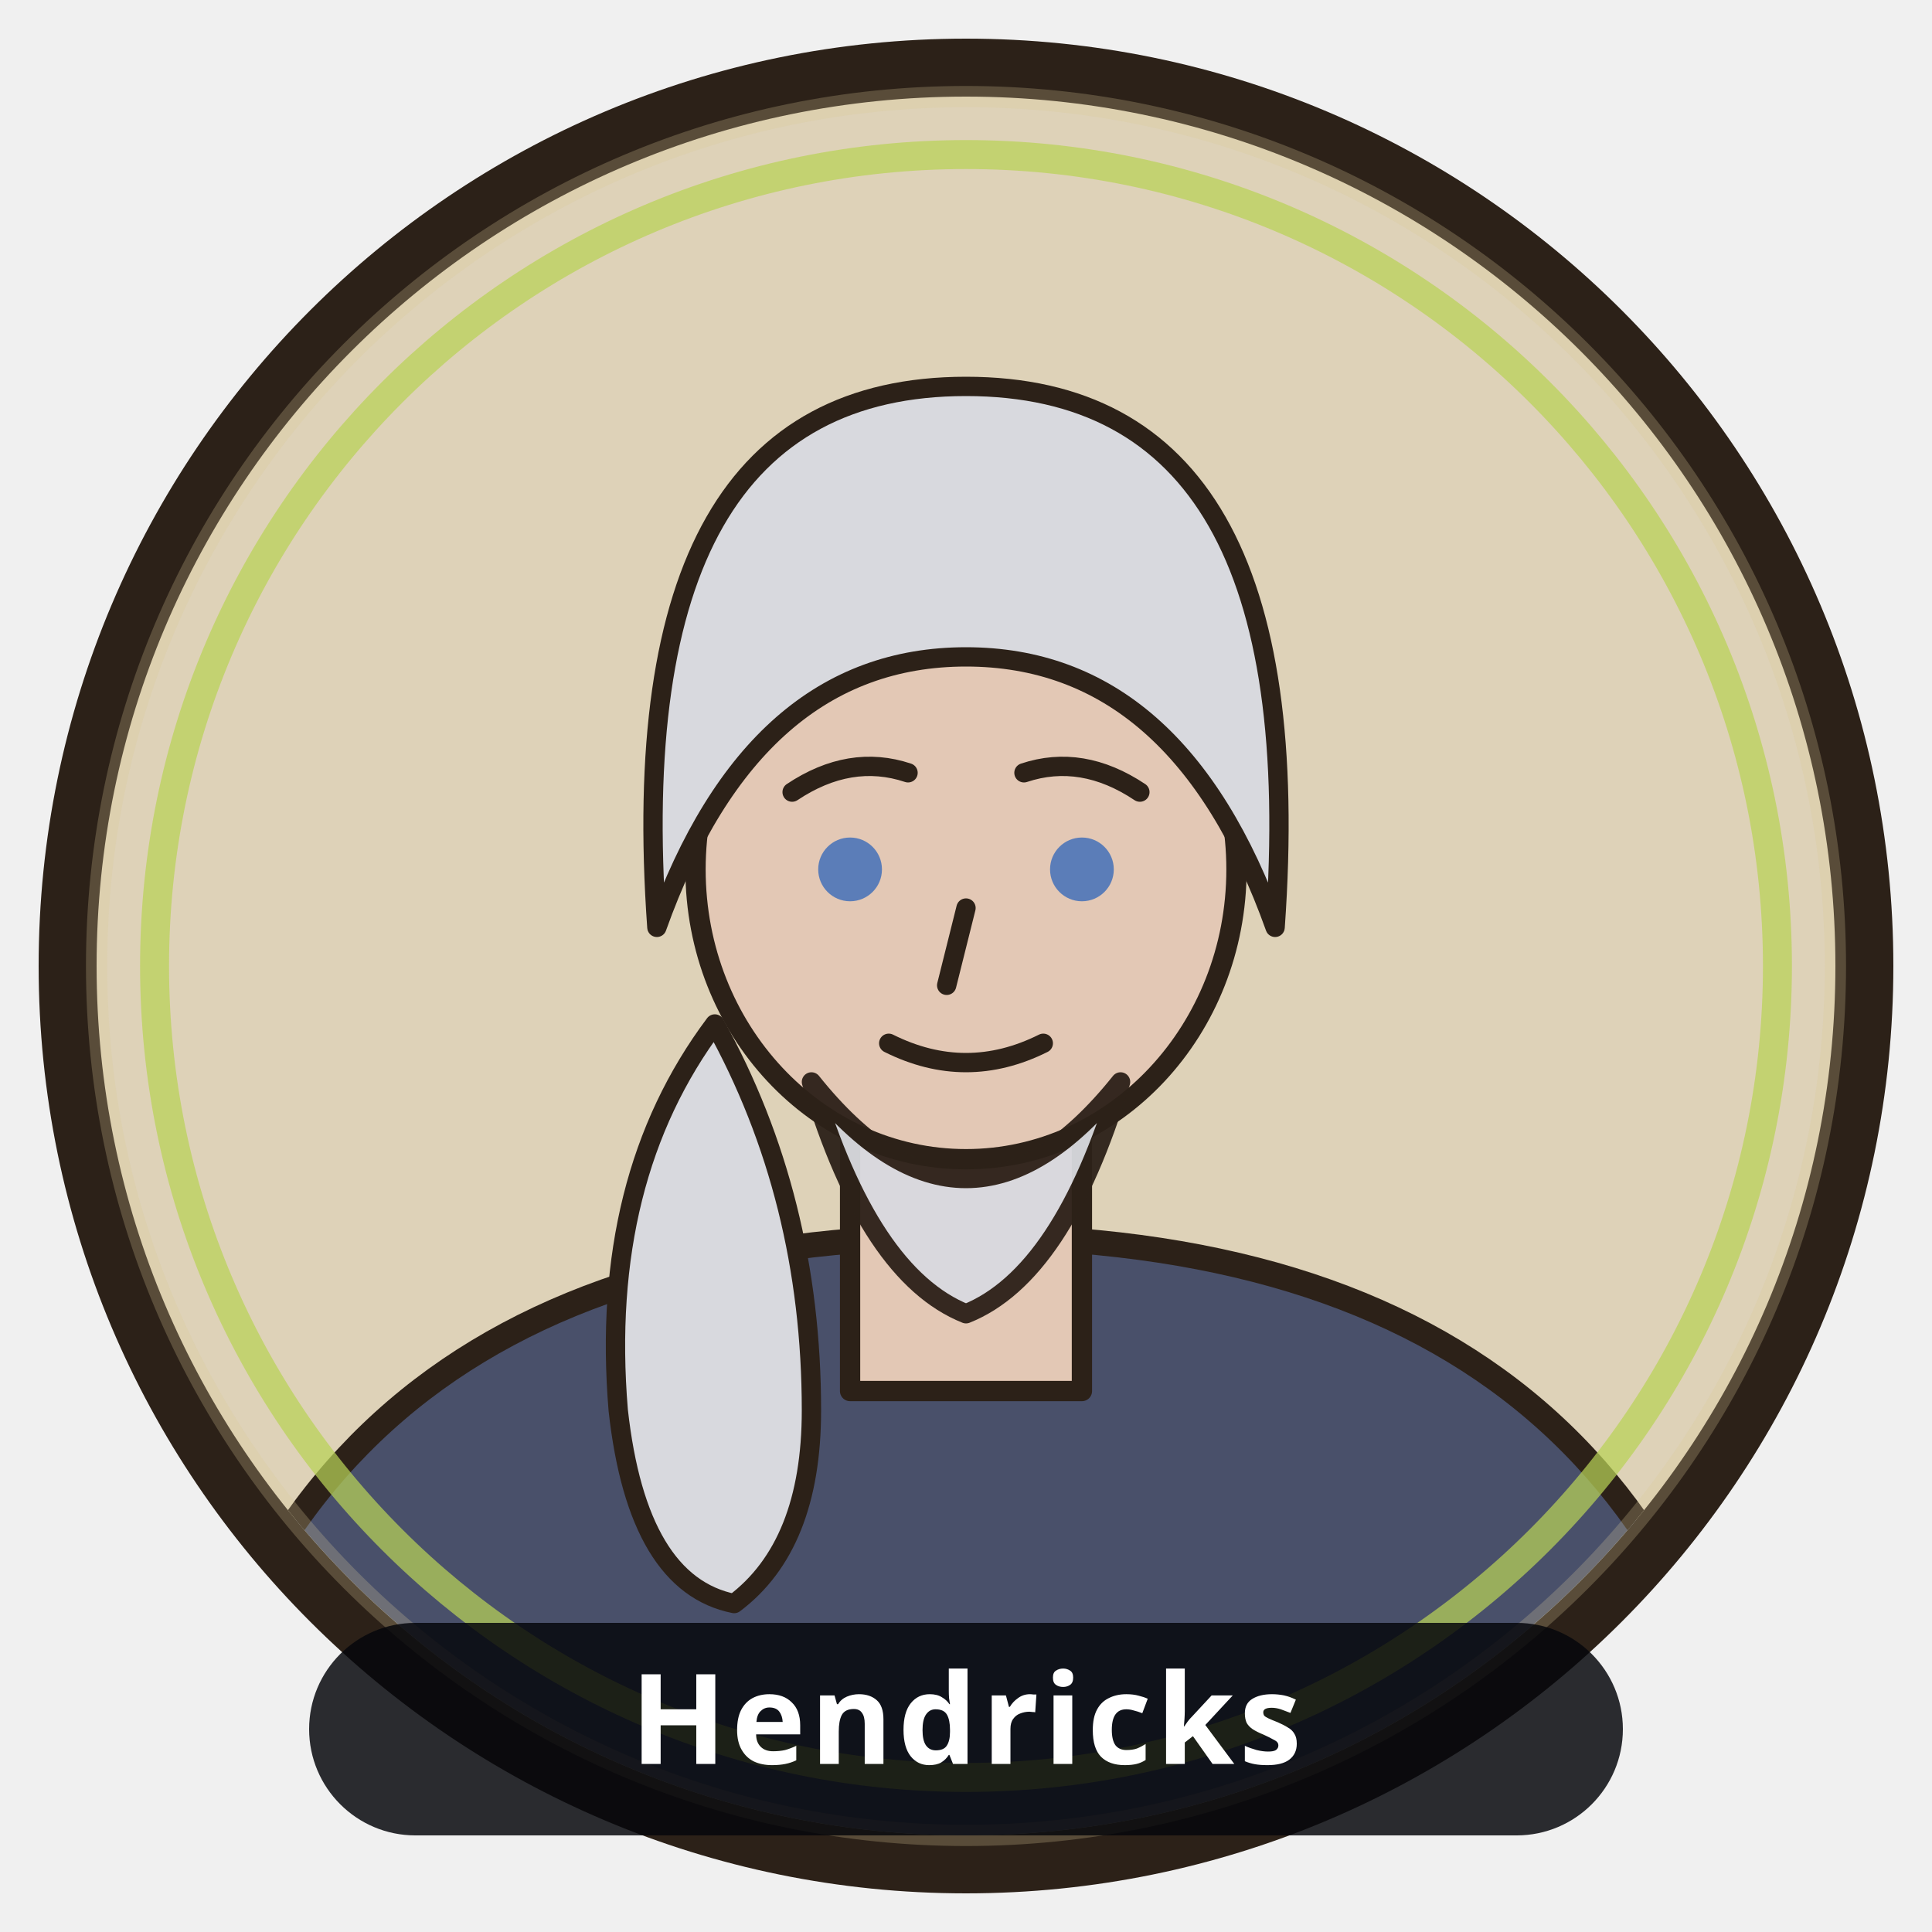
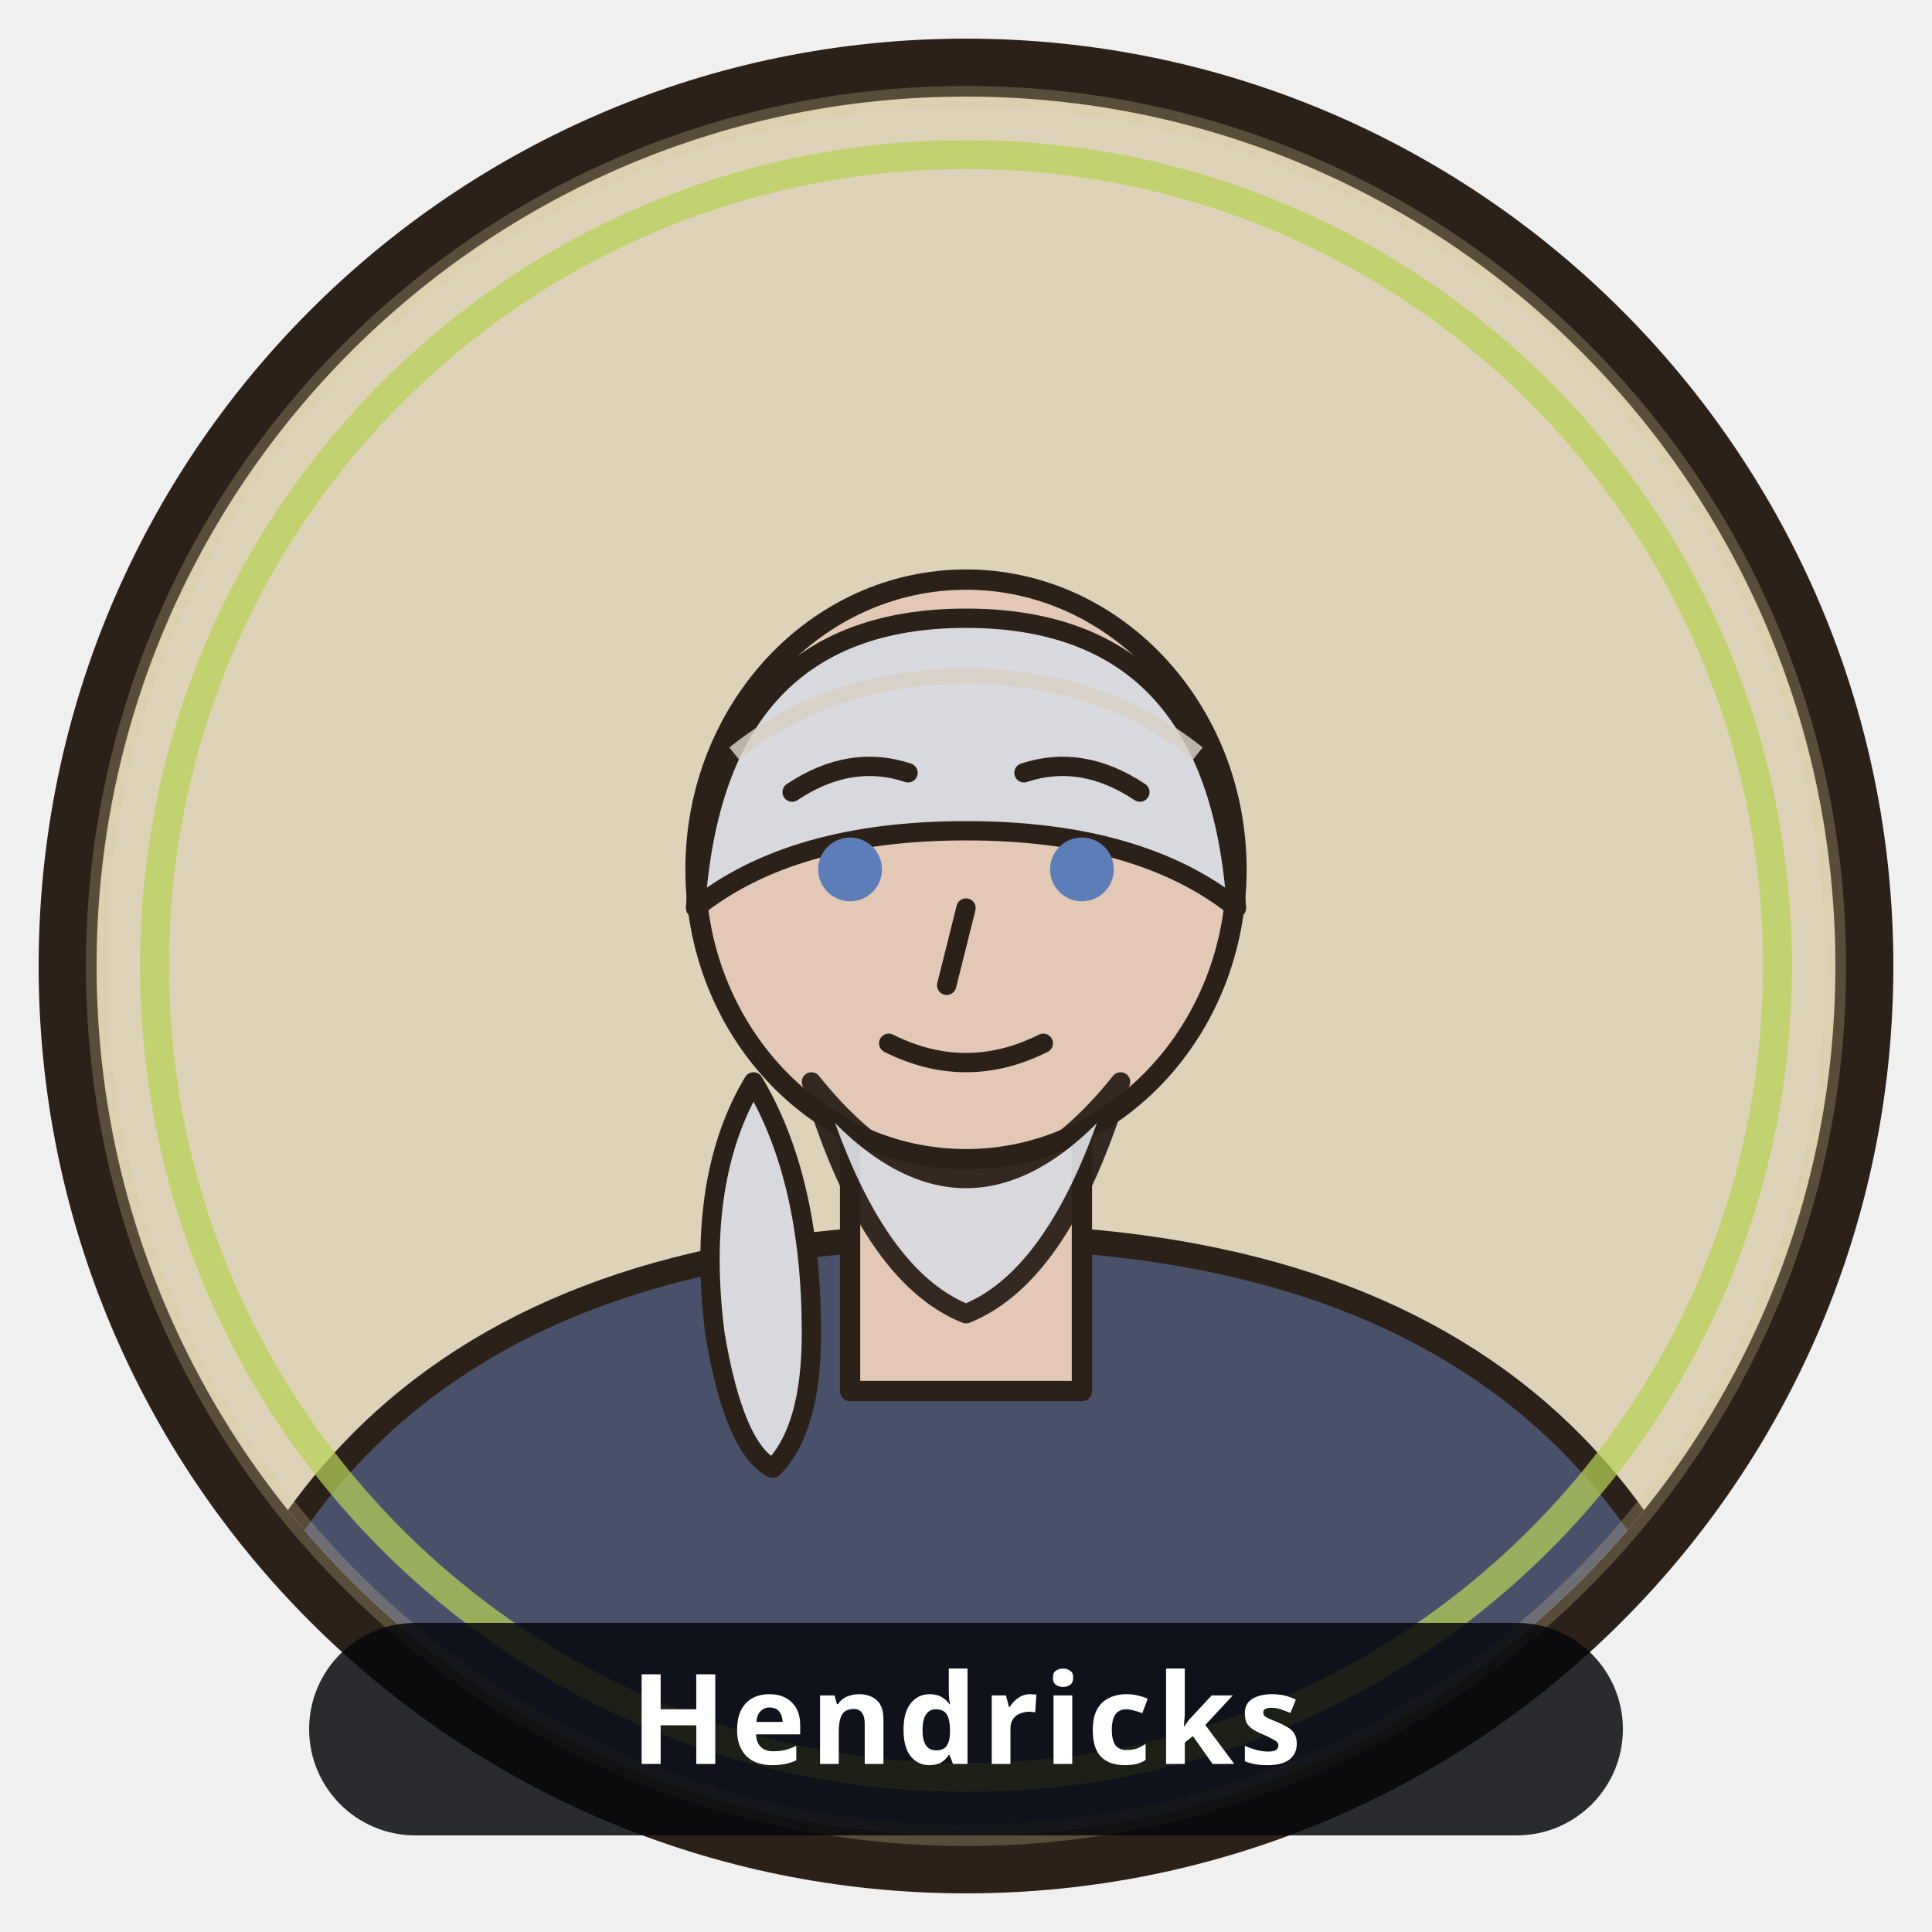
<svg xmlns="http://www.w3.org/2000/svg" viewBox="0 0 100 100" role="img" aria-label="hendricks token">
  <style>
.ring{fill:#ded2b8;stroke:#2c2118;stroke-width:3;}
.gold{fill:none;stroke:hsl(72 58% 58%);stroke-width:1.5;opacity:.72;}
.cloak{fill:#49506a;stroke:#2c2118;stroke-width:1.3;stroke-linejoin:round;}
.skin{fill:#e3c8b5;stroke:#2c2118;stroke-width:1.05;stroke-linejoin:round;}
.hair{fill:#d8d9de;stroke:#2c2118;stroke-width:1;stroke-linejoin:round;}
.ln{fill:none;stroke:#2c2118;stroke-width:1;stroke-linecap:round;}
.hl{fill:none;stroke:#d7d0c2;stroke-width:.8;opacity:.84;}
.eye{fill:#5b7db8;}
.horn{fill:#75615a;stroke:#2c2118;stroke-width:.9;}
.tooth{fill:#dfd9cc;stroke:#2c2118;stroke-width:.6;}
.scale{fill:#6f7b8d;stroke:#2c2118;stroke-width:.7;opacity:.8;}
</style>
  <circle class="ring" cx="50" cy="50" r="46.5" />
  <clipPath id="t">
    <circle cx="50" cy="50" r="45" />
  </clipPath>
  <g clip-path="url(#t)">
    <path class="cloak" d="M8,100 q4,-36 42,-36 q38,0 42,36 Z" />
    <rect class="skin" x="44" y="58" width="12" height="14" />
-     <path class="hair" d="M37,53 q-6,8 -5,20 q1,9 6,10 q4,-3 4,-10 q0,-11 -5,-20 Z" />
+     <path class="hair" d="M39,56 q-3,5 -2,13 q1,6 3,7 q2,-2 2,-7 q0,-8 -3,-13 Z" />
    <ellipse class="skin" cx="50" cy="45" rx="14" ry="15" />
-     <path class="hair" d="M34,48 q-2,-28 16,-28 q18,0 16,28 q-5,-14 -16,-14 q-11,0 -16,14 Z" />
+     <path class="hair" d="M36,47 q1,-15 14,-15 q13,0 14,15 q-5,-4 -14,-4 q-9,0 -14,4 Z" />
    <circle class="eye" cx="44" cy="45" r="1.65" />
    <circle class="eye" cx="56" cy="45" r="1.65" />
    <path class="ln" d="M41,41 q3,-2 6,-1 M53,40 q3,-1 6,1" stroke-width=".9" />
    <line class="ln" x1="50" y1="47" x2="49" y2="51" stroke-width=".8" />
    <path class="ln" d="M46,54 q4,2 8,0" stroke-width=".92" />
    <path class="hair" d="M42,56 q8,10 16,0 q-3,10 -8,12 q-5,-2 -8,-12 Z" opacity=".95" />
+     <path class="hl" d="M38,39 q5,-4 12,-4 q7,0 12,4" />
  </g>
  <circle class="gold" cx="50" cy="50" r="42" />
  <circle cx="50" cy="50" r="45" fill="none" stroke="hsl(46 44% 72%)" stroke-opacity=".26" stroke-width="1.1" />
  <rect x="16" y="84" width="68" height="11" rx="5.5" fill="#05070b" fill-opacity="0.84" />
  <text x="50" y="91.3" text-anchor="middle" font-family="Verdana, sans-serif" font-size="6.5" font-weight="700" letter-spacing="0.25" fill="#ffffff">Hendricks</text>
</svg>
